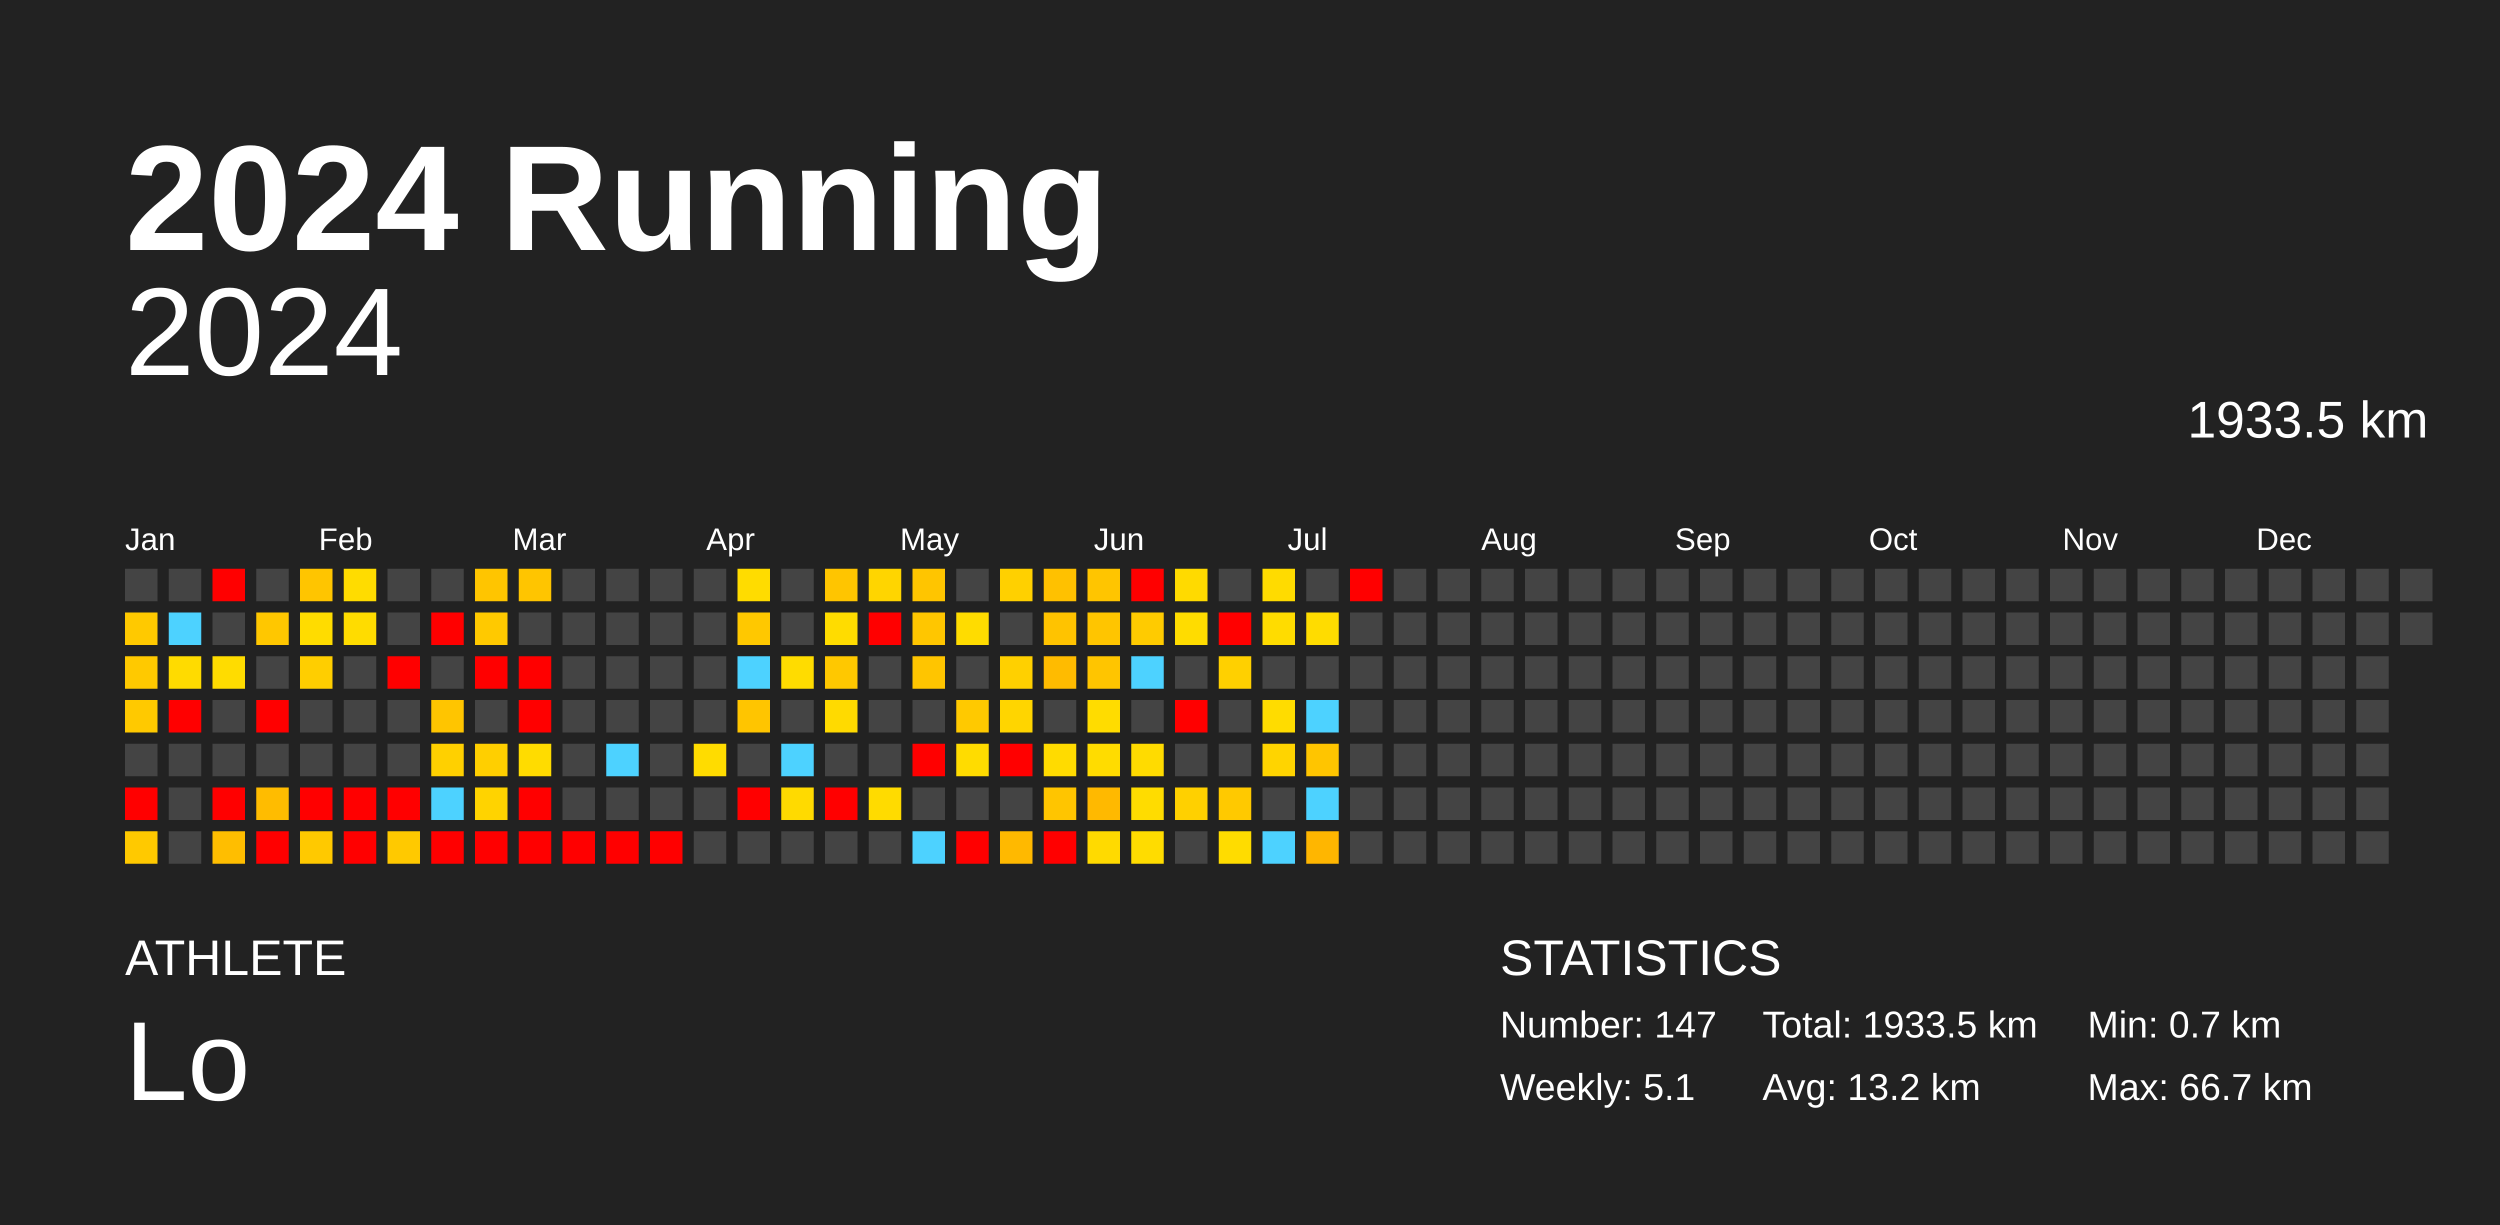
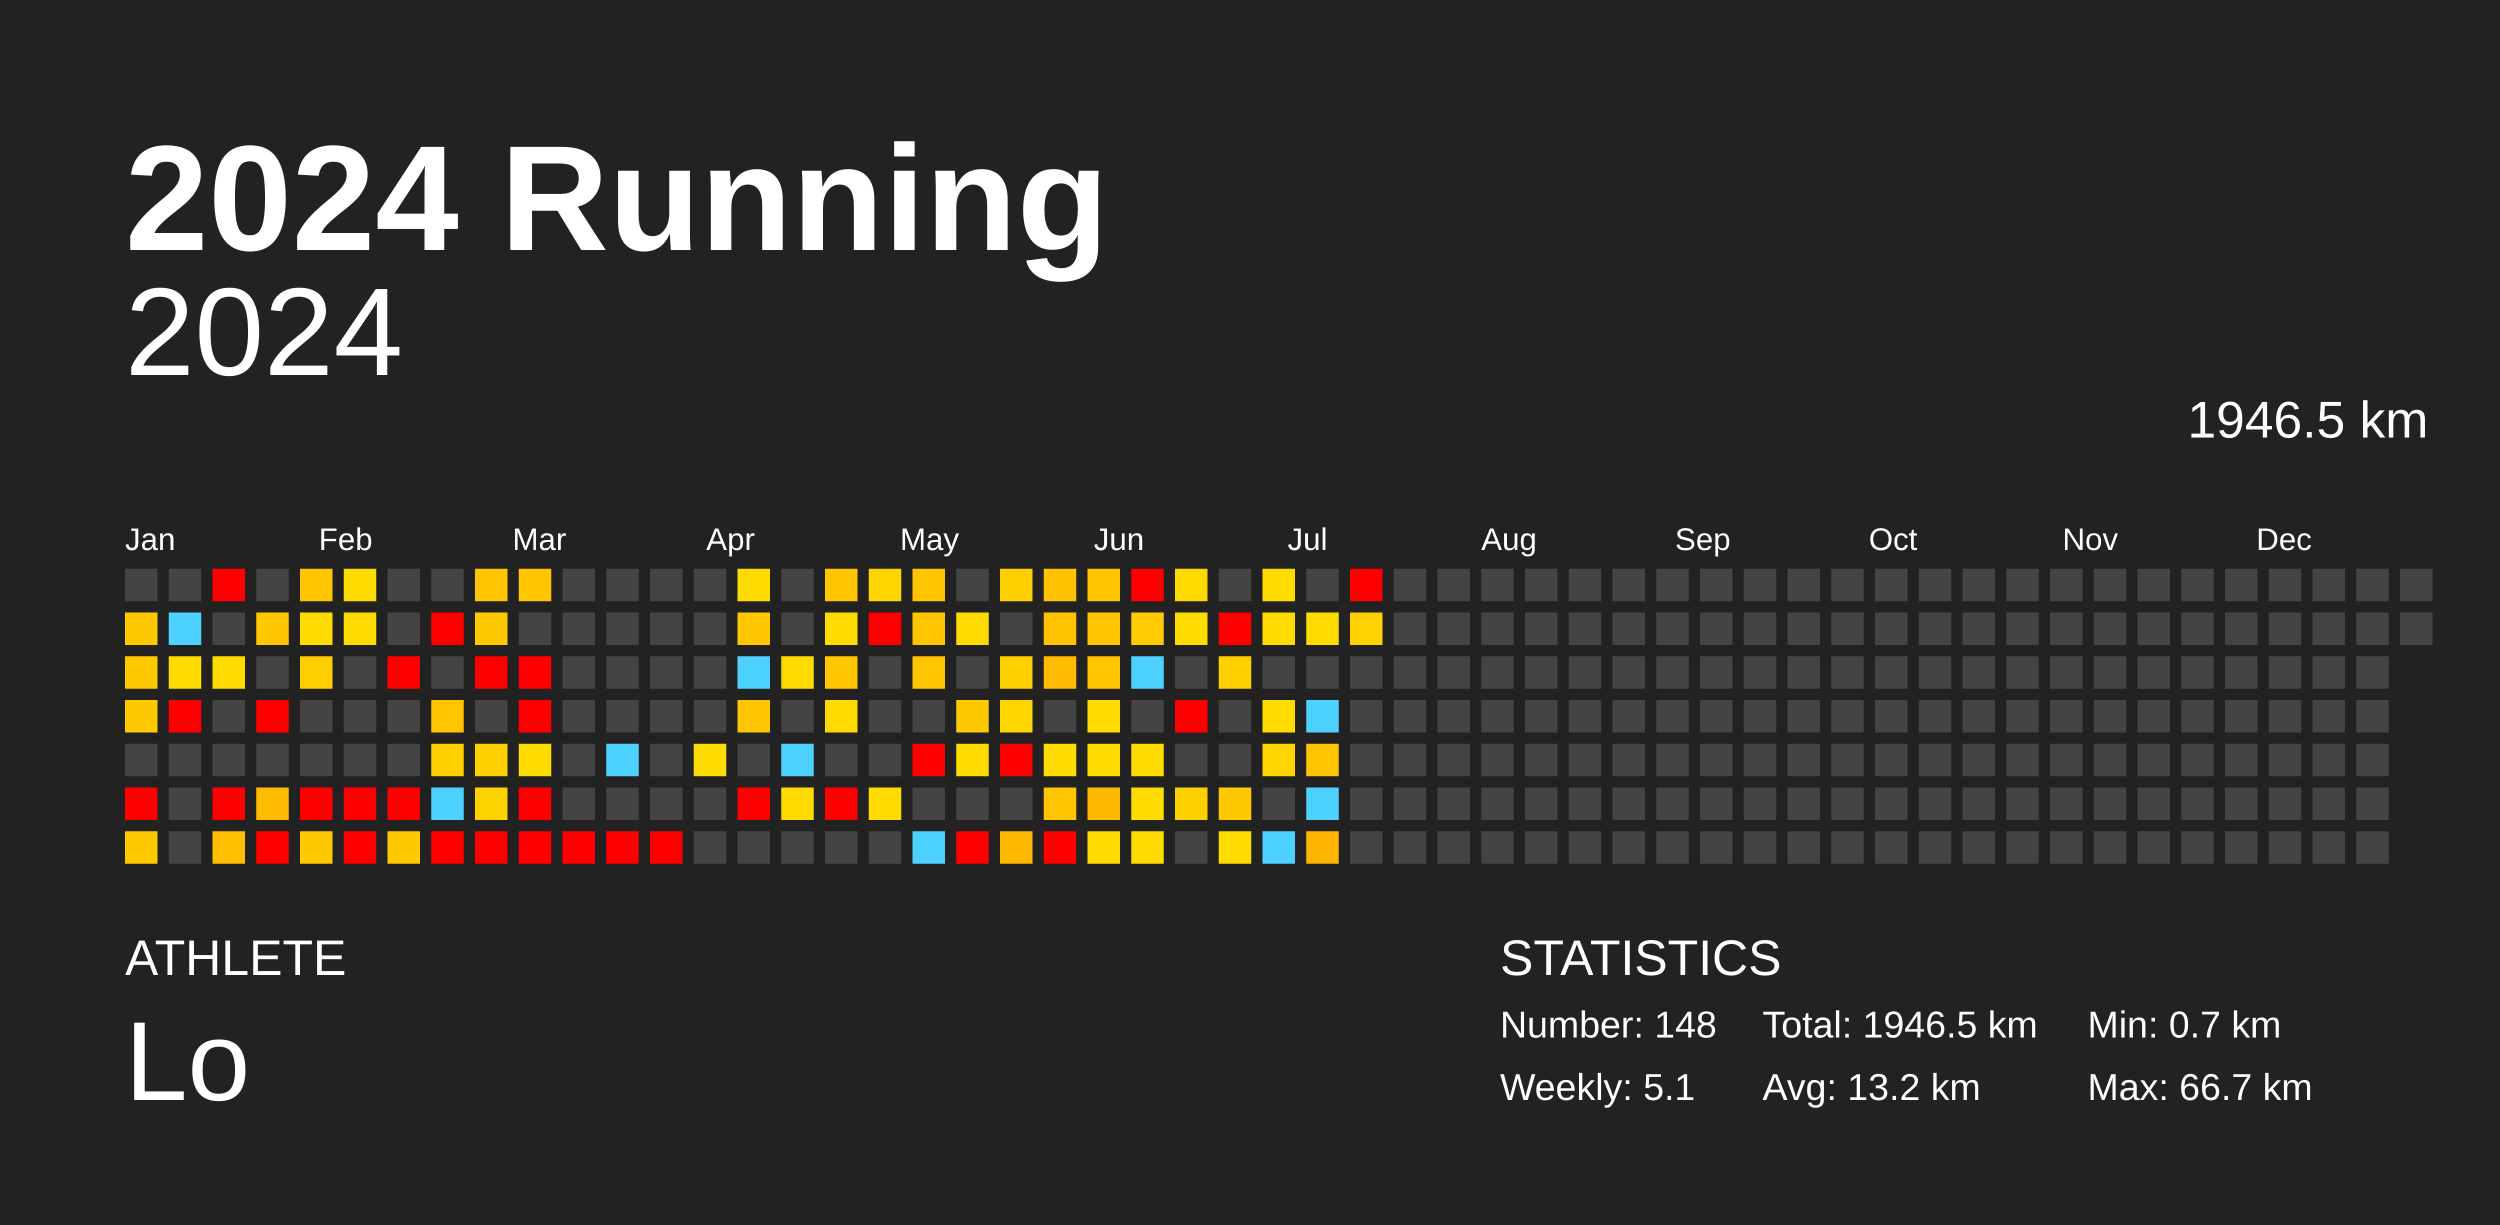
<svg xmlns="http://www.w3.org/2000/svg" baseProfile="full" height="98mm" version="1.1" viewBox="0,0,200,98" width="200mm">
  <defs />
  <rect fill="#222222" height="98" width="200" x="0" y="0" />
  <text fill="#FFFFFF" style="font-size:12px; font-family:Arial; font-weight:bold;" x="10" y="20">2024 Running</text>
  <text fill="#FFFFFF" style="font-size:4px; font-family:Arial" x="10" y="78">ATHLETE</text>
  <text fill="#FFFFFF" style="font-size:9px; font-family:Arial" x="10" y="88">Lo</text>
  <text fill="#FFFFFF" style="font-size:4px; font-family:Arial" x="120" y="78">STATISTICS</text>
-   <text fill="#FFFFFF" style="font-size:3px; font-family:Arial" x="120" y="83">Number: 147</text>
+   <text fill="#FFFFFF" style="font-size:3px; font-family:Arial" x="120" y="83">Number: 148</text>
  <text fill="#FFFFFF" style="font-size:3px; font-family:Arial" x="120" y="88">Weekly: 5.1</text>
-   <text fill="#FFFFFF" style="font-size:3px; font-family:Arial" x="141" y="83">Total: 1933.5 km</text>
+   <text fill="#FFFFFF" style="font-size:3px; font-family:Arial" x="141" y="83">Total: 1946.5 km</text>
  <text fill="#FFFFFF" style="font-size:3px; font-family:Arial" x="141" y="88">Avg: 13.2 km</text>
  <text fill="#FFFFFF" style="font-size:3px; font-family:Arial" x="167" y="83">Min: 0.7 km</text>
  <text fill="#FFFFFF" style="font-size:3px; font-family:Arial" x="167" y="88">Max: 66.7 km</text>
  <text alignment-baseline="hanging" fill="#FFFFFF" style="font-size:10.0px; font-family:Arial;" x="10" y="30">2024</text>
-   <text alignment-baseline="hanging" fill="#FFFFFF" style="font-size:4.125px; font-family:Arial;" x="175" y="35">1933.5 km</text>
+   <text alignment-baseline="hanging" fill="#FFFFFF" style="font-size:4.125px; font-family:Arial;" x="175" y="35">1946.5 km</text>
  <text fill="#FFFFFF" style="font-size:2.5px; font-family:Arial" x="10.0" y="44">Jan</text>
  <text fill="#FFFFFF" style="font-size:2.5px; font-family:Arial" x="25.5" y="44">Feb</text>
  <text fill="#FFFFFF" style="font-size:2.5px; font-family:Arial" x="41.0" y="44">Mar</text>
  <text fill="#FFFFFF" style="font-size:2.5px; font-family:Arial" x="56.5" y="44">Apr</text>
  <text fill="#FFFFFF" style="font-size:2.5px; font-family:Arial" x="72.0" y="44">May</text>
  <text fill="#FFFFFF" style="font-size:2.5px; font-family:Arial" x="87.5" y="44">Jun</text>
  <text fill="#FFFFFF" style="font-size:2.5px; font-family:Arial" x="103.0" y="44">Jul</text>
  <text fill="#FFFFFF" style="font-size:2.5px; font-family:Arial" x="118.5" y="44">Aug</text>
  <text fill="#FFFFFF" style="font-size:2.5px; font-family:Arial" x="134.0" y="44">Sep</text>
  <text fill="#FFFFFF" style="font-size:2.5px; font-family:Arial" x="149.5" y="44">Oct</text>
  <text fill="#FFFFFF" style="font-size:2.5px; font-family:Arial" x="165.0" y="44">Nov</text>
  <text fill="#FFFFFF" style="font-size:2.5px; font-family:Arial" x="180.5" y="44">Dec</text>
  <rect fill="#444444" height="2.6" width="2.6" x="10.0" y="45.5" />
  <rect fill="#ffc900" height="2.6" width="2.6" x="10.0" y="49.0" />
  <rect fill="#ffc900" height="2.6" width="2.6" x="10.0" y="52.5" />
  <rect fill="#ffc900" height="2.6" width="2.6" x="10.0" y="56.0" />
  <rect fill="#444444" height="2.6" width="2.6" x="10.0" y="59.5" />
  <rect fill="red" height="2.6" width="2.6" x="10.0" y="63.0" />
  <rect fill="#ffc900" height="2.6" width="2.6" x="10.0" y="66.5" />
  <rect fill="#444444" height="2.6" width="2.6" x="13.5" y="45.5" />
  <rect fill="#4dd2ff" height="2.6" width="2.6" x="13.5" y="49.0" />
  <rect fill="#ffdb00" height="2.6" width="2.6" x="13.5" y="52.5" />
  <rect fill="red" height="2.6" width="2.6" x="13.5" y="56.0" />
  <rect fill="#444444" height="2.6" width="2.6" x="13.5" y="59.5" />
  <rect fill="#444444" height="2.6" width="2.6" x="13.5" y="63.0" />
  <rect fill="#444444" height="2.6" width="2.6" x="13.5" y="66.5" />
  <rect fill="red" height="2.6" width="2.6" x="17.0" y="45.5" />
  <rect fill="#444444" height="2.6" width="2.6" x="17.0" y="49.0" />
  <rect fill="#ffdc00" height="2.6" width="2.6" x="17.0" y="52.5" />
  <rect fill="#444444" height="2.6" width="2.6" x="17.0" y="56.0" />
  <rect fill="#444444" height="2.6" width="2.6" x="17.0" y="59.5" />
  <rect fill="red" height="2.6" width="2.6" x="17.0" y="63.0" />
  <rect fill="#ffbe00" height="2.6" width="2.6" x="17.0" y="66.5" />
  <rect fill="#444444" height="2.6" width="2.6" x="20.5" y="45.5" />
  <rect fill="#ffc700" height="2.6" width="2.6" x="20.5" y="49.0" />
  <rect fill="#444444" height="2.6" width="2.6" x="20.5" y="52.5" />
  <rect fill="red" height="2.6" width="2.6" x="20.5" y="56.0" />
  <rect fill="#444444" height="2.6" width="2.6" x="20.5" y="59.5" />
  <rect fill="#ffbc00" height="2.6" width="2.6" x="20.5" y="63.0" />
  <rect fill="red" height="2.6" width="2.6" x="20.5" y="66.5" />
  <rect fill="#ffc500" height="2.6" width="2.6" x="24.0" y="45.5" />
  <rect fill="#ffdc00" height="2.6" width="2.6" x="24.0" y="49.0" />
  <rect fill="#ffce00" height="2.6" width="2.6" x="24.0" y="52.5" />
  <rect fill="#444444" height="2.6" width="2.6" x="24.0" y="56.0" />
  <rect fill="#444444" height="2.6" width="2.6" x="24.0" y="59.5" />
  <rect fill="red" height="2.6" width="2.6" x="24.0" y="63.0" />
  <rect fill="#ffc900" height="2.6" width="2.6" x="24.0" y="66.5" />
  <rect fill="#ffdc00" height="2.6" width="2.6" x="27.5" y="45.5" />
  <rect fill="#ffdc00" height="2.6" width="2.6" x="27.5" y="49.0" />
  <rect fill="#444444" height="2.6" width="2.6" x="27.5" y="52.5" />
  <rect fill="#444444" height="2.6" width="2.6" x="27.5" y="56.0" />
  <rect fill="#444444" height="2.6" width="2.6" x="27.5" y="59.5" />
  <rect fill="red" height="2.6" width="2.6" x="27.5" y="63.0" />
  <rect fill="red" height="2.6" width="2.6" x="27.5" y="66.5" />
  <rect fill="#444444" height="2.6" width="2.6" x="31.0" y="45.5" />
  <rect fill="#444444" height="2.6" width="2.6" x="31.0" y="49.0" />
  <rect fill="red" height="2.6" width="2.6" x="31.0" y="52.5" />
  <rect fill="#444444" height="2.6" width="2.6" x="31.0" y="56.0" />
  <rect fill="#444444" height="2.6" width="2.6" x="31.0" y="59.5" />
  <rect fill="red" height="2.6" width="2.6" x="31.0" y="63.0" />
  <rect fill="#ffc900" height="2.6" width="2.6" x="31.0" y="66.5" />
  <rect fill="#444444" height="2.6" width="2.6" x="34.5" y="45.5" />
  <rect fill="red" height="2.6" width="2.6" x="34.5" y="49.0" />
  <rect fill="#444444" height="2.6" width="2.6" x="34.5" y="52.5" />
  <rect fill="#ffc500" height="2.6" width="2.6" x="34.5" y="56.0" />
  <rect fill="#ffd000" height="2.6" width="2.6" x="34.5" y="59.5" />
  <rect fill="#4dd2ff" height="2.6" width="2.6" x="34.5" y="63.0" />
  <rect fill="red" height="2.6" width="2.6" x="34.5" y="66.5" />
  <rect fill="#ffc500" height="2.6" width="2.6" x="38.0" y="45.5" />
  <rect fill="#ffc900" height="2.6" width="2.6" x="38.0" y="49.0" />
  <rect fill="red" height="2.6" width="2.6" x="38.0" y="52.5" />
  <rect fill="#444444" height="2.6" width="2.6" x="38.0" y="56.0" />
  <rect fill="#ffcf00" height="2.6" width="2.6" x="38.0" y="59.5" />
  <rect fill="#ffd300" height="2.6" width="2.6" x="38.0" y="63.0" />
  <rect fill="red" height="2.6" width="2.6" x="38.0" y="66.5" />
  <rect fill="#ffc500" height="2.6" width="2.6" x="41.5" y="45.5" />
  <rect fill="#444444" height="2.6" width="2.6" x="41.5" y="49.0" />
  <rect fill="red" height="2.6" width="2.6" x="41.5" y="52.5" />
  <rect fill="red" height="2.6" width="2.6" x="41.5" y="56.0" />
  <rect fill="#ffdc00" height="2.6" width="2.6" x="41.5" y="59.5" />
  <rect fill="red" height="2.6" width="2.6" x="41.5" y="63.0" />
  <rect fill="red" height="2.6" width="2.6" x="41.5" y="66.5" />
  <rect fill="#444444" height="2.6" width="2.6" x="45.0" y="45.5" />
  <rect fill="#444444" height="2.6" width="2.6" x="45.0" y="49.0" />
  <rect fill="#444444" height="2.6" width="2.6" x="45.0" y="52.5" />
  <rect fill="#444444" height="2.6" width="2.6" x="45.0" y="56.0" />
  <rect fill="#444444" height="2.6" width="2.6" x="45.0" y="59.5" />
  <rect fill="#444444" height="2.6" width="2.6" x="45.0" y="63.0" />
  <rect fill="red" height="2.6" width="2.6" x="45.0" y="66.5" />
  <rect fill="#444444" height="2.6" width="2.6" x="48.5" y="45.5" />
  <rect fill="#444444" height="2.6" width="2.6" x="48.5" y="49.0" />
  <rect fill="#444444" height="2.6" width="2.6" x="48.5" y="52.5" />
  <rect fill="#444444" height="2.6" width="2.6" x="48.5" y="56.0" />
  <rect fill="#4dd2ff" height="2.6" width="2.6" x="48.5" y="59.5" />
  <rect fill="#444444" height="2.6" width="2.6" x="48.5" y="63.0" />
  <rect fill="red" height="2.6" width="2.6" x="48.5" y="66.5" />
  <rect fill="#444444" height="2.6" width="2.6" x="52.0" y="45.5" />
  <rect fill="#444444" height="2.6" width="2.6" x="52.0" y="49.0" />
  <rect fill="#444444" height="2.6" width="2.6" x="52.0" y="52.5" />
  <rect fill="#444444" height="2.6" width="2.6" x="52.0" y="56.0" />
  <rect fill="#444444" height="2.6" width="2.6" x="52.0" y="59.5" />
  <rect fill="#444444" height="2.6" width="2.6" x="52.0" y="63.0" />
  <rect fill="red" height="2.6" width="2.6" x="52.0" y="66.5" />
  <rect fill="#444444" height="2.6" width="2.6" x="55.5" y="45.5" />
  <rect fill="#444444" height="2.6" width="2.6" x="55.5" y="49.0" />
  <rect fill="#444444" height="2.6" width="2.6" x="55.5" y="52.5" />
  <rect fill="#444444" height="2.6" width="2.6" x="55.5" y="56.0" />
  <rect fill="#ffdc00" height="2.6" width="2.6" x="55.5" y="59.5" />
  <rect fill="#444444" height="2.6" width="2.6" x="55.5" y="63.0" />
  <rect fill="#444444" height="2.6" width="2.6" x="55.5" y="66.5" />
  <rect fill="#ffdc00" height="2.6" width="2.6" x="59.0" y="45.5" />
  <rect fill="#ffc800" height="2.6" width="2.6" x="59.0" y="49.0" />
  <rect fill="#4dd2ff" height="2.6" width="2.6" x="59.0" y="52.5" />
  <rect fill="#ffc500" height="2.6" width="2.6" x="59.0" y="56.0" />
  <rect fill="#444444" height="2.6" width="2.6" x="59.0" y="59.5" />
  <rect fill="red" height="2.6" width="2.6" x="59.0" y="63.0" />
  <rect fill="#444444" height="2.6" width="2.6" x="59.0" y="66.5" />
  <rect fill="#444444" height="2.6" width="2.6" x="62.5" y="45.5" />
  <rect fill="#444444" height="2.6" width="2.6" x="62.5" y="49.0" />
  <rect fill="#ffdc00" height="2.6" width="2.6" x="62.5" y="52.5" />
  <rect fill="#444444" height="2.6" width="2.6" x="62.5" y="56.0" />
  <rect fill="#4dd2ff" height="2.6" width="2.6" x="62.5" y="59.5" />
  <rect fill="#ffda00" height="2.6" width="2.6" x="62.5" y="63.0" />
  <rect fill="#444444" height="2.6" width="2.6" x="62.5" y="66.5" />
  <rect fill="#ffc500" height="2.6" width="2.6" x="66.0" y="45.5" />
  <rect fill="#ffdc00" height="2.6" width="2.6" x="66.0" y="49.0" />
  <rect fill="#ffc800" height="2.6" width="2.6" x="66.0" y="52.5" />
  <rect fill="#ffda00" height="2.6" width="2.6" x="66.0" y="56.0" />
  <rect fill="#444444" height="2.6" width="2.6" x="66.0" y="59.5" />
  <rect fill="red" height="2.6" width="2.6" x="66.0" y="63.0" />
  <rect fill="#444444" height="2.6" width="2.6" x="66.0" y="66.5" />
  <rect fill="#ffd500" height="2.6" width="2.6" x="69.5" y="45.5" />
  <rect fill="red" height="2.6" width="2.6" x="69.5" y="49.0" />
  <rect fill="#444444" height="2.6" width="2.6" x="69.5" y="52.5" />
  <rect fill="#444444" height="2.6" width="2.6" x="69.5" y="56.0" />
  <rect fill="#444444" height="2.6" width="2.6" x="69.5" y="59.5" />
  <rect fill="#ffdb00" height="2.6" width="2.6" x="69.5" y="63.0" />
  <rect fill="#444444" height="2.6" width="2.6" x="69.5" y="66.5" />
  <rect fill="#ffc500" height="2.6" width="2.6" x="73.0" y="45.5" />
  <rect fill="#ffc600" height="2.6" width="2.6" x="73.0" y="49.0" />
  <rect fill="#ffc500" height="2.6" width="2.6" x="73.0" y="52.5" />
  <rect fill="#444444" height="2.6" width="2.6" x="73.0" y="56.0" />
  <rect fill="red" height="2.6" width="2.6" x="73.0" y="59.5" />
  <rect fill="#444444" height="2.6" width="2.6" x="73.0" y="63.0" />
  <rect fill="#4dd2ff" height="2.6" width="2.6" x="73.0" y="66.5" />
  <rect fill="#444444" height="2.6" width="2.6" x="76.5" y="45.5" />
  <rect fill="#ffdc00" height="2.6" width="2.6" x="76.5" y="49.0" />
  <rect fill="#444444" height="2.6" width="2.6" x="76.5" y="52.5" />
  <rect fill="#ffc900" height="2.6" width="2.6" x="76.5" y="56.0" />
  <rect fill="#ffdc00" height="2.6" width="2.6" x="76.5" y="59.5" />
  <rect fill="#444444" height="2.6" width="2.6" x="76.5" y="63.0" />
  <rect fill="red" height="2.6" width="2.6" x="76.5" y="66.5" />
  <rect fill="#ffd000" height="2.6" width="2.6" x="80.0" y="45.5" />
  <rect fill="#444444" height="2.6" width="2.6" x="80.0" y="49.0" />
  <rect fill="#ffd000" height="2.6" width="2.6" x="80.0" y="52.5" />
  <rect fill="#ffd500" height="2.6" width="2.6" x="80.0" y="56.0" />
  <rect fill="red" height="2.6" width="2.6" x="80.0" y="59.5" />
  <rect fill="#444444" height="2.6" width="2.6" x="80.0" y="63.0" />
  <rect fill="#ffb900" height="2.6" width="2.6" x="80.0" y="66.5" />
  <rect fill="#ffc100" height="2.6" width="2.6" x="83.5" y="45.5" />
  <rect fill="#ffc300" height="2.6" width="2.6" x="83.5" y="49.0" />
  <rect fill="#ffbb00" height="2.6" width="2.6" x="83.5" y="52.5" />
  <rect fill="#444444" height="2.6" width="2.6" x="83.5" y="56.0" />
  <rect fill="#ffdb00" height="2.6" width="2.6" x="83.5" y="59.5" />
  <rect fill="#ffc500" height="2.6" width="2.6" x="83.5" y="63.0" />
  <rect fill="red" height="2.6" width="2.6" x="83.5" y="66.5" />
  <rect fill="#ffc500" height="2.6" width="2.6" x="87.0" y="45.5" />
  <rect fill="#ffc500" height="2.6" width="2.6" x="87.0" y="49.0" />
  <rect fill="#ffc500" height="2.6" width="2.6" x="87.0" y="52.5" />
  <rect fill="#ffdc00" height="2.6" width="2.6" x="87.0" y="56.0" />
  <rect fill="#ffdc00" height="2.6" width="2.6" x="87.0" y="59.5" />
  <rect fill="#ffb900" height="2.6" width="2.6" x="87.0" y="63.0" />
  <rect fill="#ffda00" height="2.6" width="2.6" x="87.0" y="66.5" />
  <rect fill="red" height="2.6" width="2.6" x="90.5" y="45.5" />
  <rect fill="#ffcb00" height="2.6" width="2.6" x="90.5" y="49.0" />
  <rect fill="#4dd2ff" height="2.6" width="2.6" x="90.5" y="52.5" />
  <rect fill="#444444" height="2.6" width="2.6" x="90.5" y="56.0" />
  <rect fill="#ffdb00" height="2.6" width="2.6" x="90.5" y="59.5" />
  <rect fill="#ffdc00" height="2.6" width="2.6" x="90.5" y="63.0" />
  <rect fill="#ffdc00" height="2.6" width="2.6" x="90.5" y="66.5" />
  <rect fill="#ffda00" height="2.6" width="2.6" x="94.0" y="45.5" />
  <rect fill="#ffdc00" height="2.6" width="2.6" x="94.0" y="49.0" />
  <rect fill="#444444" height="2.6" width="2.6" x="94.0" y="52.5" />
  <rect fill="red" height="2.6" width="2.6" x="94.0" y="56.0" />
  <rect fill="#444444" height="2.6" width="2.6" x="94.0" y="59.5" />
  <rect fill="#ffd000" height="2.6" width="2.6" x="94.0" y="63.0" />
  <rect fill="#444444" height="2.6" width="2.6" x="94.0" y="66.5" />
  <rect fill="#444444" height="2.6" width="2.6" x="97.5" y="45.5" />
  <rect fill="red" height="2.6" width="2.6" x="97.5" y="49.0" />
  <rect fill="#ffd000" height="2.6" width="2.6" x="97.5" y="52.5" />
  <rect fill="#444444" height="2.6" width="2.6" x="97.5" y="56.0" />
  <rect fill="#444444" height="2.6" width="2.6" x="97.5" y="59.5" />
  <rect fill="#ffc900" height="2.6" width="2.6" x="97.5" y="63.0" />
  <rect fill="#ffdc00" height="2.6" width="2.6" x="97.5" y="66.5" />
  <rect fill="#ffdb00" height="2.6" width="2.6" x="101.0" y="45.5" />
  <rect fill="#ffdc00" height="2.6" width="2.6" x="101.0" y="49.0" />
  <rect fill="#444444" height="2.6" width="2.6" x="101.0" y="52.5" />
  <rect fill="#ffdc00" height="2.6" width="2.6" x="101.0" y="56.0" />
  <rect fill="#ffd400" height="2.6" width="2.6" x="101.0" y="59.5" />
  <rect fill="#444444" height="2.6" width="2.6" x="101.0" y="63.0" />
  <rect fill="#4dd2ff" height="2.6" width="2.6" x="101.0" y="66.5" />
  <rect fill="#444444" height="2.6" width="2.6" x="104.5" y="45.5" />
  <rect fill="#ffdc00" height="2.6" width="2.6" x="104.5" y="49.0" />
  <rect fill="#444444" height="2.6" width="2.6" x="104.5" y="52.5" />
  <rect fill="#4dd2ff" height="2.6" width="2.6" x="104.5" y="56.0" />
  <rect fill="#ffc500" height="2.6" width="2.6" x="104.5" y="59.5" />
  <rect fill="#4dd2ff" height="2.6" width="2.6" x="104.5" y="63.0" />
  <rect fill="#ffb600" height="2.6" width="2.6" x="104.5" y="66.5" />
  <rect fill="red" height="2.6" width="2.6" x="108.0" y="45.5" />
-   <rect fill="#444444" height="2.6" width="2.6" x="108.0" y="49.0" />
+   <rect fill="#ffd100" height="2.6" width="2.6" x="108.0" y="49.0" />
  <rect fill="#444444" height="2.6" width="2.6" x="108.0" y="52.5" />
  <rect fill="#444444" height="2.6" width="2.6" x="108.0" y="56.0" />
  <rect fill="#444444" height="2.6" width="2.6" x="108.0" y="59.5" />
  <rect fill="#444444" height="2.6" width="2.6" x="108.0" y="63.0" />
  <rect fill="#444444" height="2.6" width="2.6" x="108.0" y="66.5" />
  <rect fill="#444444" height="2.6" width="2.6" x="111.5" y="45.5" />
  <rect fill="#444444" height="2.6" width="2.6" x="111.5" y="49.0" />
  <rect fill="#444444" height="2.6" width="2.6" x="111.5" y="52.5" />
  <rect fill="#444444" height="2.6" width="2.6" x="111.5" y="56.0" />
  <rect fill="#444444" height="2.6" width="2.6" x="111.5" y="59.5" />
  <rect fill="#444444" height="2.6" width="2.6" x="111.5" y="63.0" />
  <rect fill="#444444" height="2.6" width="2.6" x="111.5" y="66.5" />
  <rect fill="#444444" height="2.6" width="2.6" x="115.0" y="45.5" />
  <rect fill="#444444" height="2.6" width="2.6" x="115.0" y="49.0" />
  <rect fill="#444444" height="2.6" width="2.6" x="115.0" y="52.5" />
  <rect fill="#444444" height="2.6" width="2.6" x="115.0" y="56.0" />
  <rect fill="#444444" height="2.6" width="2.6" x="115.0" y="59.5" />
  <rect fill="#444444" height="2.6" width="2.6" x="115.0" y="63.0" />
  <rect fill="#444444" height="2.6" width="2.6" x="115.0" y="66.5" />
  <rect fill="#444444" height="2.6" width="2.6" x="118.5" y="45.5" />
  <rect fill="#444444" height="2.6" width="2.6" x="118.5" y="49.0" />
  <rect fill="#444444" height="2.6" width="2.6" x="118.5" y="52.5" />
  <rect fill="#444444" height="2.6" width="2.6" x="118.5" y="56.0" />
  <rect fill="#444444" height="2.6" width="2.6" x="118.5" y="59.5" />
  <rect fill="#444444" height="2.6" width="2.6" x="118.5" y="63.0" />
  <rect fill="#444444" height="2.6" width="2.6" x="118.5" y="66.5" />
  <rect fill="#444444" height="2.6" width="2.6" x="122.0" y="45.5" />
  <rect fill="#444444" height="2.6" width="2.6" x="122.0" y="49.0" />
  <rect fill="#444444" height="2.6" width="2.6" x="122.0" y="52.5" />
  <rect fill="#444444" height="2.6" width="2.6" x="122.0" y="56.0" />
  <rect fill="#444444" height="2.6" width="2.6" x="122.0" y="59.5" />
  <rect fill="#444444" height="2.6" width="2.6" x="122.0" y="63.0" />
  <rect fill="#444444" height="2.6" width="2.6" x="122.0" y="66.5" />
  <rect fill="#444444" height="2.6" width="2.6" x="125.5" y="45.5" />
  <rect fill="#444444" height="2.6" width="2.6" x="125.5" y="49.0" />
  <rect fill="#444444" height="2.6" width="2.6" x="125.5" y="52.5" />
  <rect fill="#444444" height="2.6" width="2.6" x="125.5" y="56.0" />
  <rect fill="#444444" height="2.6" width="2.6" x="125.5" y="59.5" />
  <rect fill="#444444" height="2.6" width="2.6" x="125.5" y="63.0" />
  <rect fill="#444444" height="2.6" width="2.6" x="125.5" y="66.5" />
  <rect fill="#444444" height="2.6" width="2.6" x="129.0" y="45.5" />
  <rect fill="#444444" height="2.6" width="2.6" x="129.0" y="49.0" />
  <rect fill="#444444" height="2.6" width="2.6" x="129.0" y="52.5" />
  <rect fill="#444444" height="2.6" width="2.6" x="129.0" y="56.0" />
  <rect fill="#444444" height="2.6" width="2.6" x="129.0" y="59.5" />
  <rect fill="#444444" height="2.6" width="2.6" x="129.0" y="63.0" />
  <rect fill="#444444" height="2.6" width="2.6" x="129.0" y="66.5" />
  <rect fill="#444444" height="2.6" width="2.6" x="132.5" y="45.5" />
  <rect fill="#444444" height="2.6" width="2.6" x="132.5" y="49.0" />
  <rect fill="#444444" height="2.6" width="2.6" x="132.5" y="52.5" />
  <rect fill="#444444" height="2.6" width="2.6" x="132.5" y="56.0" />
  <rect fill="#444444" height="2.6" width="2.6" x="132.5" y="59.5" />
  <rect fill="#444444" height="2.6" width="2.6" x="132.5" y="63.0" />
  <rect fill="#444444" height="2.6" width="2.6" x="132.5" y="66.5" />
  <rect fill="#444444" height="2.6" width="2.6" x="136.0" y="45.5" />
  <rect fill="#444444" height="2.6" width="2.6" x="136.0" y="49.0" />
  <rect fill="#444444" height="2.6" width="2.6" x="136.0" y="52.5" />
  <rect fill="#444444" height="2.6" width="2.6" x="136.0" y="56.0" />
  <rect fill="#444444" height="2.6" width="2.6" x="136.0" y="59.5" />
  <rect fill="#444444" height="2.6" width="2.6" x="136.0" y="63.0" />
  <rect fill="#444444" height="2.6" width="2.6" x="136.0" y="66.5" />
  <rect fill="#444444" height="2.6" width="2.6" x="139.5" y="45.5" />
  <rect fill="#444444" height="2.6" width="2.6" x="139.5" y="49.0" />
  <rect fill="#444444" height="2.6" width="2.6" x="139.5" y="52.5" />
  <rect fill="#444444" height="2.6" width="2.6" x="139.5" y="56.0" />
  <rect fill="#444444" height="2.6" width="2.6" x="139.5" y="59.5" />
  <rect fill="#444444" height="2.6" width="2.6" x="139.5" y="63.0" />
  <rect fill="#444444" height="2.6" width="2.6" x="139.5" y="66.5" />
  <rect fill="#444444" height="2.6" width="2.6" x="143.0" y="45.5" />
  <rect fill="#444444" height="2.6" width="2.6" x="143.0" y="49.0" />
  <rect fill="#444444" height="2.6" width="2.6" x="143.0" y="52.5" />
  <rect fill="#444444" height="2.6" width="2.6" x="143.0" y="56.0" />
  <rect fill="#444444" height="2.6" width="2.6" x="143.0" y="59.5" />
  <rect fill="#444444" height="2.6" width="2.6" x="143.0" y="63.0" />
  <rect fill="#444444" height="2.6" width="2.6" x="143.0" y="66.5" />
  <rect fill="#444444" height="2.6" width="2.6" x="146.5" y="45.5" />
  <rect fill="#444444" height="2.6" width="2.6" x="146.5" y="49.0" />
  <rect fill="#444444" height="2.6" width="2.6" x="146.5" y="52.5" />
  <rect fill="#444444" height="2.6" width="2.6" x="146.5" y="56.0" />
  <rect fill="#444444" height="2.6" width="2.6" x="146.5" y="59.5" />
  <rect fill="#444444" height="2.6" width="2.6" x="146.5" y="63.0" />
  <rect fill="#444444" height="2.6" width="2.6" x="146.5" y="66.5" />
  <rect fill="#444444" height="2.6" width="2.6" x="150.0" y="45.5" />
  <rect fill="#444444" height="2.6" width="2.6" x="150.0" y="49.0" />
  <rect fill="#444444" height="2.6" width="2.6" x="150.0" y="52.5" />
  <rect fill="#444444" height="2.6" width="2.6" x="150.0" y="56.0" />
  <rect fill="#444444" height="2.6" width="2.6" x="150.0" y="59.5" />
  <rect fill="#444444" height="2.6" width="2.6" x="150.0" y="63.0" />
  <rect fill="#444444" height="2.6" width="2.6" x="150.0" y="66.5" />
  <rect fill="#444444" height="2.6" width="2.6" x="153.5" y="45.5" />
  <rect fill="#444444" height="2.6" width="2.6" x="153.5" y="49.0" />
  <rect fill="#444444" height="2.6" width="2.6" x="153.5" y="52.5" />
  <rect fill="#444444" height="2.6" width="2.6" x="153.5" y="56.0" />
  <rect fill="#444444" height="2.6" width="2.6" x="153.5" y="59.5" />
  <rect fill="#444444" height="2.6" width="2.6" x="153.5" y="63.0" />
  <rect fill="#444444" height="2.6" width="2.6" x="153.5" y="66.5" />
  <rect fill="#444444" height="2.6" width="2.6" x="157.0" y="45.5" />
  <rect fill="#444444" height="2.6" width="2.6" x="157.0" y="49.0" />
  <rect fill="#444444" height="2.6" width="2.6" x="157.0" y="52.5" />
  <rect fill="#444444" height="2.6" width="2.6" x="157.0" y="56.0" />
  <rect fill="#444444" height="2.6" width="2.6" x="157.0" y="59.5" />
  <rect fill="#444444" height="2.6" width="2.6" x="157.0" y="63.0" />
  <rect fill="#444444" height="2.6" width="2.6" x="157.0" y="66.5" />
  <rect fill="#444444" height="2.6" width="2.6" x="160.5" y="45.5" />
  <rect fill="#444444" height="2.6" width="2.6" x="160.5" y="49.0" />
  <rect fill="#444444" height="2.6" width="2.6" x="160.5" y="52.5" />
  <rect fill="#444444" height="2.6" width="2.6" x="160.5" y="56.0" />
  <rect fill="#444444" height="2.6" width="2.6" x="160.5" y="59.5" />
  <rect fill="#444444" height="2.6" width="2.6" x="160.5" y="63.0" />
  <rect fill="#444444" height="2.6" width="2.6" x="160.5" y="66.5" />
  <rect fill="#444444" height="2.6" width="2.6" x="164.0" y="45.5" />
  <rect fill="#444444" height="2.6" width="2.6" x="164.0" y="49.0" />
  <rect fill="#444444" height="2.6" width="2.6" x="164.0" y="52.5" />
  <rect fill="#444444" height="2.6" width="2.6" x="164.0" y="56.0" />
  <rect fill="#444444" height="2.6" width="2.6" x="164.0" y="59.5" />
  <rect fill="#444444" height="2.6" width="2.6" x="164.0" y="63.0" />
  <rect fill="#444444" height="2.6" width="2.6" x="164.0" y="66.5" />
  <rect fill="#444444" height="2.6" width="2.6" x="167.5" y="45.5" />
  <rect fill="#444444" height="2.6" width="2.6" x="167.5" y="49.0" />
  <rect fill="#444444" height="2.6" width="2.6" x="167.5" y="52.5" />
  <rect fill="#444444" height="2.6" width="2.6" x="167.5" y="56.0" />
  <rect fill="#444444" height="2.6" width="2.6" x="167.5" y="59.5" />
  <rect fill="#444444" height="2.6" width="2.6" x="167.5" y="63.0" />
  <rect fill="#444444" height="2.6" width="2.6" x="167.5" y="66.5" />
  <rect fill="#444444" height="2.6" width="2.6" x="171.0" y="45.5" />
  <rect fill="#444444" height="2.6" width="2.6" x="171.0" y="49.0" />
  <rect fill="#444444" height="2.6" width="2.6" x="171.0" y="52.5" />
  <rect fill="#444444" height="2.6" width="2.6" x="171.0" y="56.0" />
  <rect fill="#444444" height="2.6" width="2.6" x="171.0" y="59.5" />
  <rect fill="#444444" height="2.6" width="2.6" x="171.0" y="63.0" />
  <rect fill="#444444" height="2.6" width="2.6" x="171.0" y="66.5" />
  <rect fill="#444444" height="2.6" width="2.6" x="174.5" y="45.5" />
  <rect fill="#444444" height="2.6" width="2.6" x="174.5" y="49.0" />
  <rect fill="#444444" height="2.6" width="2.6" x="174.5" y="52.5" />
  <rect fill="#444444" height="2.6" width="2.6" x="174.5" y="56.0" />
  <rect fill="#444444" height="2.6" width="2.6" x="174.5" y="59.5" />
  <rect fill="#444444" height="2.6" width="2.6" x="174.5" y="63.0" />
  <rect fill="#444444" height="2.6" width="2.6" x="174.5" y="66.5" />
  <rect fill="#444444" height="2.6" width="2.6" x="178.0" y="45.5" />
  <rect fill="#444444" height="2.6" width="2.6" x="178.0" y="49.0" />
  <rect fill="#444444" height="2.6" width="2.6" x="178.0" y="52.5" />
  <rect fill="#444444" height="2.6" width="2.6" x="178.0" y="56.0" />
  <rect fill="#444444" height="2.6" width="2.6" x="178.0" y="59.5" />
  <rect fill="#444444" height="2.6" width="2.6" x="178.0" y="63.0" />
  <rect fill="#444444" height="2.6" width="2.6" x="178.0" y="66.5" />
  <rect fill="#444444" height="2.6" width="2.6" x="181.5" y="45.5" />
  <rect fill="#444444" height="2.6" width="2.6" x="181.5" y="49.0" />
  <rect fill="#444444" height="2.6" width="2.6" x="181.5" y="52.5" />
  <rect fill="#444444" height="2.6" width="2.6" x="181.5" y="56.0" />
  <rect fill="#444444" height="2.6" width="2.6" x="181.5" y="59.5" />
  <rect fill="#444444" height="2.6" width="2.6" x="181.5" y="63.0" />
  <rect fill="#444444" height="2.6" width="2.6" x="181.5" y="66.5" />
  <rect fill="#444444" height="2.6" width="2.6" x="185.0" y="45.5" />
  <rect fill="#444444" height="2.6" width="2.6" x="185.0" y="49.0" />
  <rect fill="#444444" height="2.6" width="2.6" x="185.0" y="52.5" />
  <rect fill="#444444" height="2.6" width="2.6" x="185.0" y="56.0" />
  <rect fill="#444444" height="2.6" width="2.6" x="185.0" y="59.5" />
  <rect fill="#444444" height="2.6" width="2.6" x="185.0" y="63.0" />
  <rect fill="#444444" height="2.6" width="2.6" x="185.0" y="66.5" />
  <rect fill="#444444" height="2.6" width="2.6" x="188.5" y="45.5" />
  <rect fill="#444444" height="2.6" width="2.6" x="188.5" y="49.0" />
  <rect fill="#444444" height="2.6" width="2.6" x="188.5" y="52.5" />
  <rect fill="#444444" height="2.6" width="2.6" x="188.5" y="56.0" />
  <rect fill="#444444" height="2.6" width="2.6" x="188.5" y="59.5" />
  <rect fill="#444444" height="2.6" width="2.6" x="188.5" y="63.0" />
  <rect fill="#444444" height="2.6" width="2.6" x="188.5" y="66.5" />
  <rect fill="#444444" height="2.6" width="2.6" x="192.0" y="45.5" />
  <rect fill="#444444" height="2.6" width="2.6" x="192.0" y="49.0" />
</svg>
